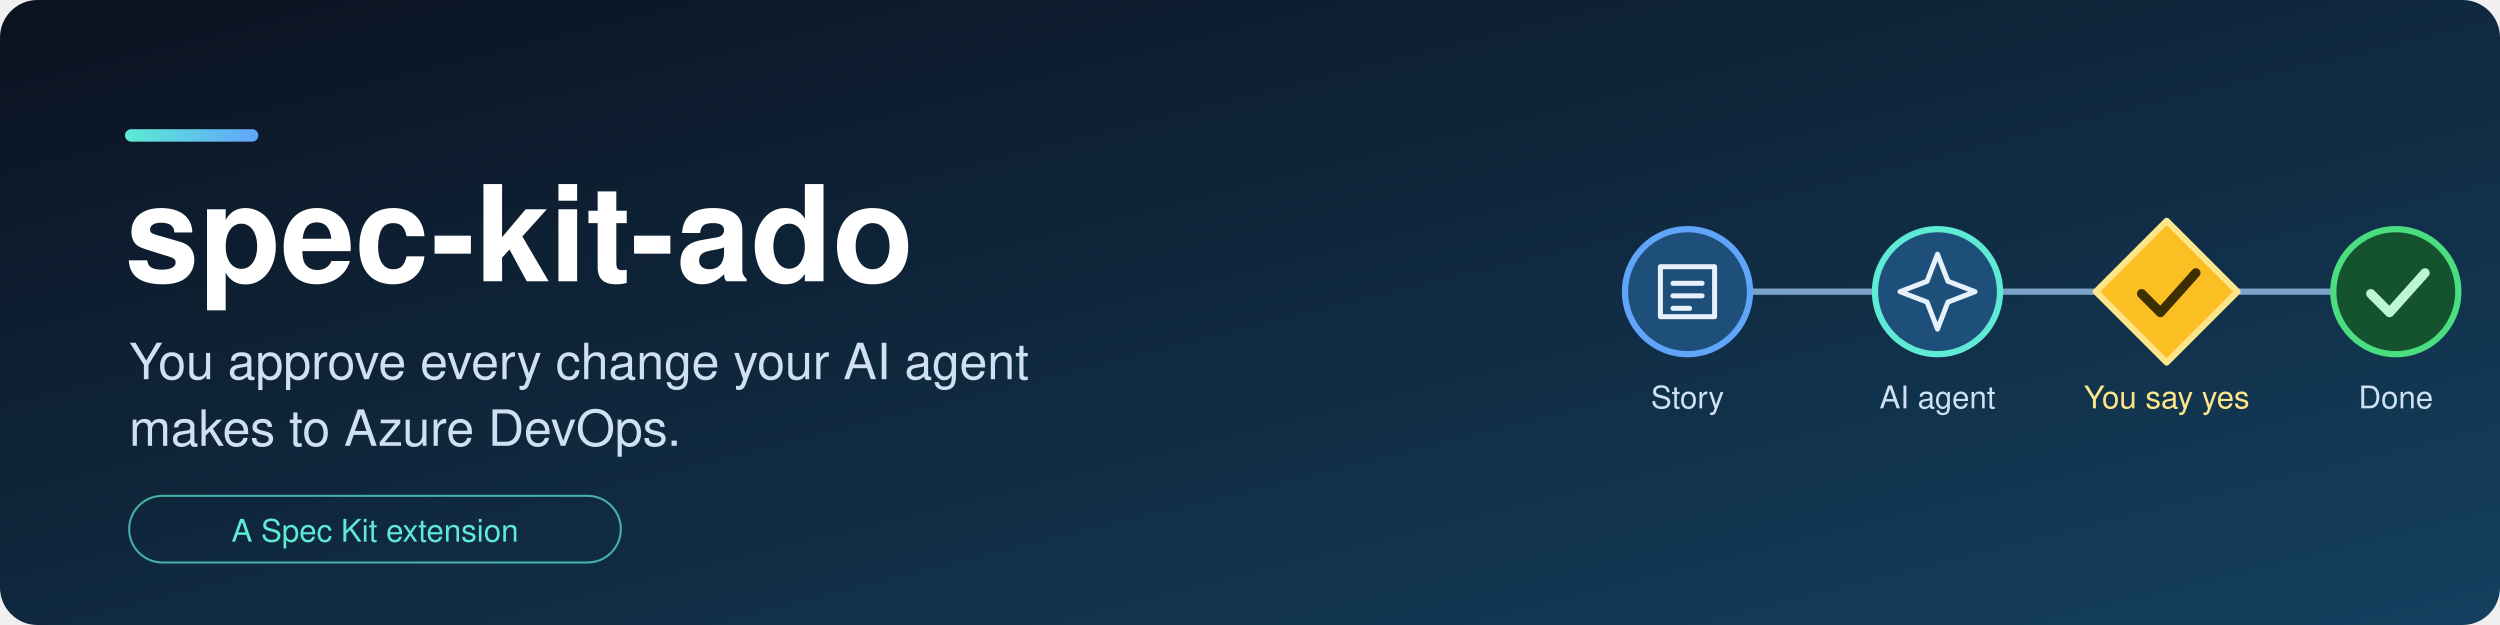
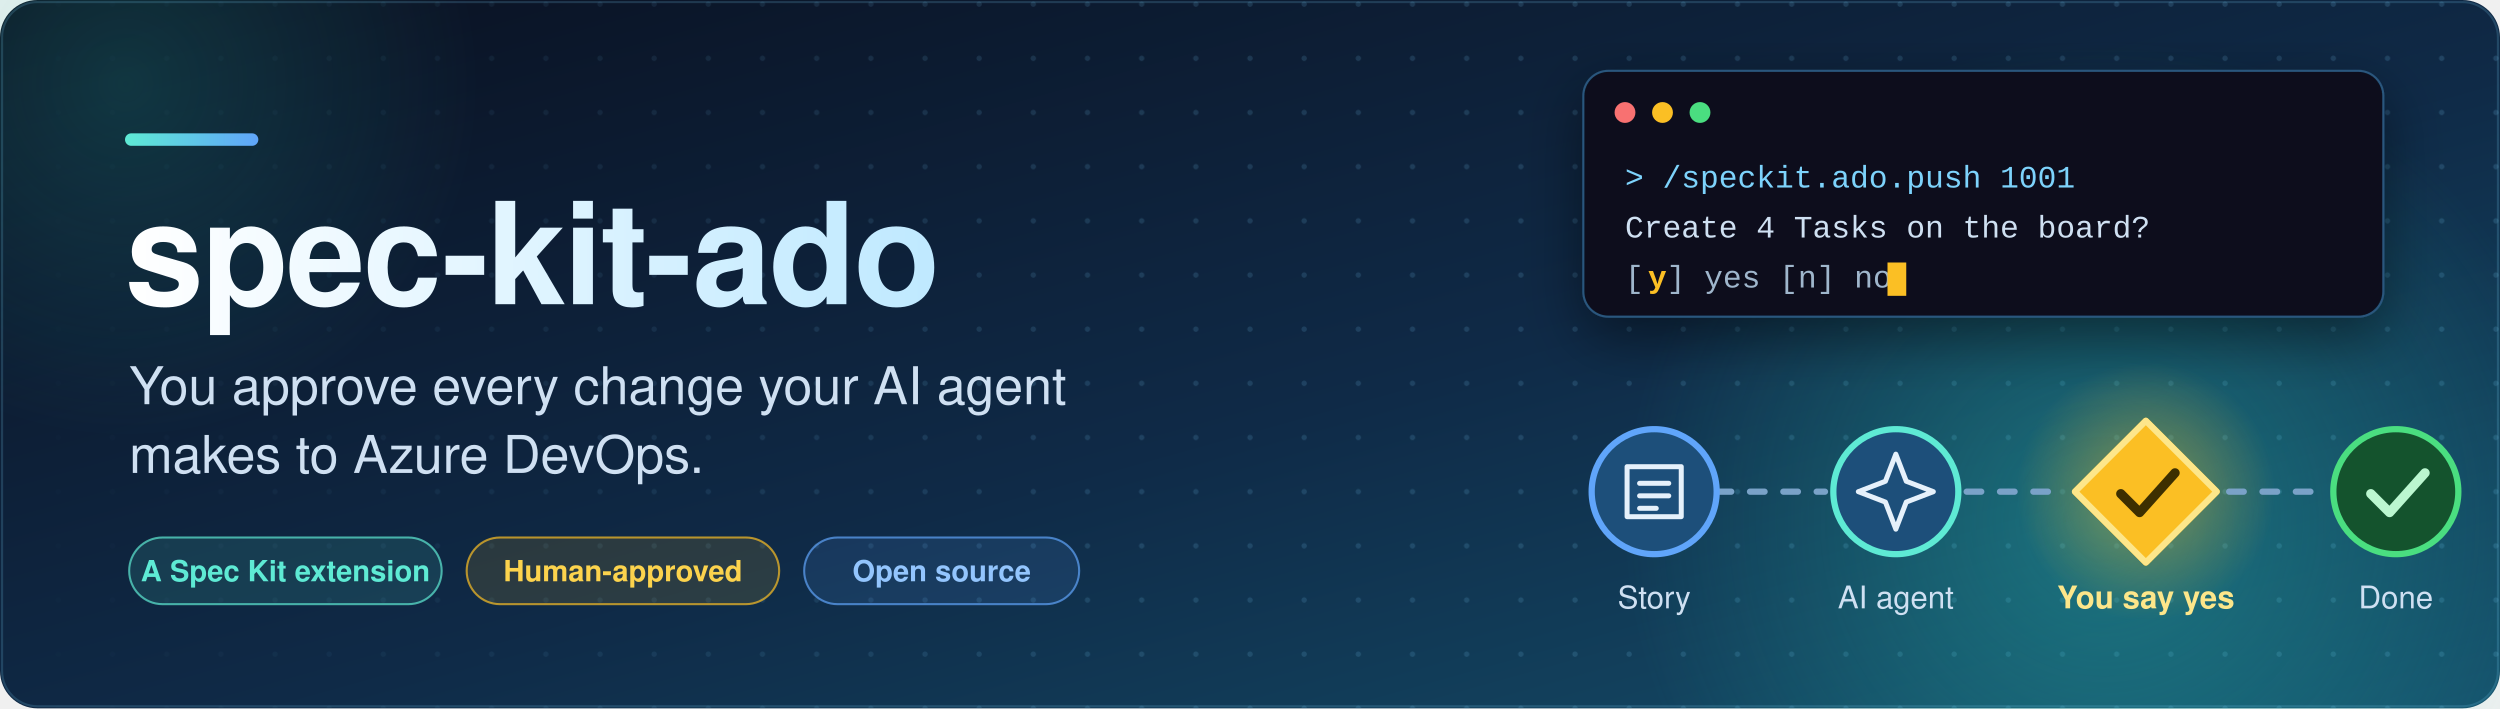
- <svg xmlns="http://www.w3.org/2000/svg" viewBox="0 0 1200 300" width="1200" height="300" role="img" aria-labelledby="t d">
+ <svg xmlns="http://www.w3.org/2000/svg" viewBox="0 0 1200 340" width="1200" height="340" role="img" aria-labelledby="t d">
  <defs>
    <linearGradient id="bg" x1="0" y1="0" x2="1" y2="1">
-       <stop offset="0" stop-color="#0b1220" />
-       <stop offset="1" stop-color="#14405f" />
+       <stop offset="0" stop-color="#0a1020" />
+       <stop offset="0.55" stop-color="#0f2a47" />
+       <stop offset="1" stop-color="#14506b" />
    </linearGradient>
    <linearGradient id="accent" x1="0" y1="0" x2="1" y2="0">
      <stop offset="0" stop-color="#5eead4" />
      <stop offset="1" stop-color="#60a5fa" />
    </linearGradient>
+     <linearGradient id="title" x1="0" y1="0" x2="1" y2="0">
+       <stop offset="0" stop-color="#ffffff" />
+       <stop offset="1" stop-color="#bfe9ff" />
+     </linearGradient>
+     <radialGradient id="glowTeal" cx="0.5" cy="0.5" r="0.5">
+       <stop offset="0" stop-color="#2dd4bf" stop-opacity="0.35" />
+       <stop offset="1" stop-color="#2dd4bf" stop-opacity="0" />
+     </radialGradient>
+     <radialGradient id="glowAmber" cx="0.5" cy="0.5" r="0.5">
+       <stop offset="0" stop-color="#fbbf24" stop-opacity="0.45" />
+       <stop offset="1" stop-color="#fbbf24" stop-opacity="0" />
+     </radialGradient>
+     <pattern id="dots" width="26" height="26" patternUnits="userSpaceOnUse">
+       <circle cx="2" cy="2" r="1.3" fill="#7dd3fc" fill-opacity="0.16" />
+     </pattern>
+     <linearGradient id="fade" x1="0" y1="0" x2="1" y2="0">
+       <stop offset="0" stop-color="#fff" stop-opacity="0" />
+       <stop offset="0.45" stop-color="#fff" stop-opacity="0.9" />
+       <stop offset="1" stop-color="#fff" />
+     </linearGradient>
+     <mask id="dotsMask">
+       <rect width="1200" height="340" fill="url(#fade)" />
+     </mask>
+     <filter id="shadow" x="-20%" y="-20%" width="140%" height="150%">
+       <feDropShadow dx="0" dy="10" stdDeviation="14" flood-color="#000" flood-opacity="0.45" />
+     </filter>
  </defs>
-   <rect width="1200" height="300" rx="18" fill="url(#bg)" />
-   <rect x="60" y="62" width="64" height="6" rx="3" fill="url(#accent)" />
+   <style>
+     .flow { stroke-dasharray: 7 9; animation: flow 1.4s linear infinite; }
+     .ring { transform-box: fill-box; transform-origin: center; animation: pulse 2.4s ease-out infinite; }
+     .cursor { animation: blink 1.1s steps(1) infinite; }
+     @keyframes flow { to { stroke-dashoffset: -16; } }
+     @keyframes pulse { 0% { transform: scale(0.85); opacity: 0.9; } 100% { transform: scale(1.9); opacity: 0; } }
+     @keyframes blink { 50% { opacity: 0; } }
+     @media (prefers-reduced-motion: reduce) { .flow, .ring, .cursor { animation: none; } .ring { opacity: 0; } }
+   </style>
+   <rect width="1200" height="340" rx="18" fill="url(#bg)" />
+   <rect width="1200" height="340" rx="18" fill="url(#dots)" mask="url(#dotsMask)" />
+   <circle cx="1010" cy="250" r="230" fill="url(#glowTeal)" />
+   <circle cx="60" cy="40" r="170" fill="url(#glowTeal)" opacity="0.5" />
+   <rect x="1" y="1" width="1198" height="338" rx="17" fill="none" stroke="#7dd3fc" stroke-opacity="0.18" />
+   <rect x="60" y="64" width="64" height="6" rx="3" fill="url(#accent)" />
  <g font-family="-apple-system, 'Segoe UI', Helvetica, Arial, sans-serif">
-     <text x="60" y="135" font-size="64" font-weight="700" fill="#ffffff">spec-kit-ado</text>
-     <text x="62" y="182" font-size="24" fill="#cfe0f2">You approve every change your AI agent</text>
-     <text x="62" y="214" font-size="24" fill="#cfe0f2">makes to Azure DevOps.</text>
-     <rect x="62" y="238" width="236" height="32" rx="16" fill="none" stroke="#5eead4" stroke-opacity="0.7" />
-     <text x="180" y="260" font-size="15" fill="#5eead4" text-anchor="middle">A Spec Kit extension</text>
+     <text x="60" y="146" font-size="68" font-weight="800" fill="url(#title)" letter-spacing="-1">spec-kit-ado</text>
+     <text x="62" y="194" font-size="25" fill="#cfe0f2">You approve every change your AI agent</text>
+     <text x="62" y="227" font-size="25" fill="#cfe0f2">makes to Azure DevOps.</text>
+     <g font-size="14" font-weight="600" text-anchor="middle">
+       <rect x="62" y="258" width="150" height="32" rx="16" fill="#5eead4" fill-opacity="0.12" stroke="#5eead4" stroke-opacity="0.7" />
+       <text x="137" y="279" fill="#5eead4">A Spec Kit extension</text>
+       <rect x="224" y="258" width="150" height="32" rx="16" fill="#fbbf24" fill-opacity="0.12" stroke="#fbbf24" stroke-opacity="0.7" />
+       <text x="299" y="279" fill="#fcd34d">Human-approved</text>
+       <rect x="386" y="258" width="132" height="32" rx="16" fill="#60a5fa" fill-opacity="0.12" stroke="#60a5fa" stroke-opacity="0.7" />
+       <text x="452" y="279" fill="#93c5fd">Open source</text>
+     </g>
  </g>
+   <g filter="url(#shadow)">
+     <rect x="760" y="34" width="384" height="118" rx="12" fill="#08111f" stroke="#2b567d" />
+   </g>
+   <circle cx="780" cy="54" r="5" fill="#f87171" />
+   <circle cx="798" cy="54" r="5" fill="#fbbf24" />
+   <circle cx="816" cy="54" r="5" fill="#4ade80" />
+   <g font-family="ui-monospace, 'SF Mono', Menlo, Consolas, 'Liberation Mono', monospace" font-size="15">
+     <text x="780" y="90" fill="#7dd3fc">&gt; /speckit.ado.push 1001</text>
+     <text x="780" y="114" fill="#cfe0f2">Create 4 Tasks on the board?</text>
+     <text x="780" y="138" fill="#9fb6cc">[</text>
+     <text x="791" y="138" fill="#fbbf24" font-weight="700">y</text>
+     <text x="800" y="138" fill="#9fb6cc">] yes   [n] no</text>
+     <rect class="cursor" x="906" y="126" width="9" height="16" fill="#fbbf24" />
+   </g>
+   <circle cx="1030" cy="236" r="62" fill="url(#glowAmber)" />
  <g stroke="#7aa2c8" stroke-width="3" stroke-linecap="round">
-     <line x1="840" y1="140" x2="900" y2="140" />
-     <line x1="960" y1="140" x2="1010" y2="140" />
-     <line x1="1070" y1="140" x2="1120" y2="140" />
+     <line class="flow" x1="824" y1="236" x2="876" y2="236" />
+     <line class="flow" x1="944" y1="236" x2="990" y2="236" />
+     <line class="flow" x1="1070" y1="236" x2="1116" y2="236" />
  </g>
+   <path class="ring" d="M1030 202l34 34-34 34-34-34z" fill="none" stroke="#fbbf24" stroke-width="3" stroke-linejoin="round" />
  <g font-family="-apple-system, 'Segoe UI', Helvetica, Arial, sans-serif" font-size="15" text-anchor="middle" fill="#cfe0f2">
-     <circle cx="810" cy="140" r="30" fill="#1d4f7a" stroke="#60a5fa" stroke-width="3" />
-     <path d="M797 128h26v24h-26z M803 136h14 M803 142h14 M803 148h8" fill="none" stroke="#e6f1fb" stroke-width="2.4" stroke-linecap="round" stroke-linejoin="round" />
-     <text x="810" y="196">Story</text>
-     <circle cx="930" cy="140" r="30" fill="#1d4f7a" stroke="#5eead4" stroke-width="3" />
-     <path d="M930 122l5 13 13 5-13 5-5 13-5-13-13-5 13-5z" fill="none" stroke="#e6f1fb" stroke-width="2.4" stroke-linejoin="round" stroke-linecap="round" />
-     <text x="930" y="196">AI agent</text>
-     <path d="M1040 106l34 34-34 34-34-34z" fill="#fbbf24" stroke="#fde68a" stroke-width="3" stroke-linejoin="round" />
-     <path d="M1028 141l9 9 17-19" fill="none" stroke="#3d2f00" stroke-width="4.5" stroke-linecap="round" stroke-linejoin="round" />
-     <text x="1040" y="196" fill="#fde68a">You say yes</text>
-     <circle cx="1150" cy="140" r="30" fill="#14532d" stroke="#4ade80" stroke-width="3" />
-     <path d="M1138 141l9 9 17-19" fill="none" stroke="#bbf7d0" stroke-width="4.5" stroke-linecap="round" stroke-linejoin="round" />
-     <text x="1150" y="196">Done</text>
+     <circle cx="794" cy="236" r="30" fill="#1d4f7a" stroke="#60a5fa" stroke-width="3" />
+     <path d="M781 224h26v24h-26z M787 232h14 M787 238h14 M787 244h8" fill="none" stroke="#e6f1fb" stroke-width="2.4" stroke-linecap="round" stroke-linejoin="round" />
+     <text x="794" y="292">Story</text>
+     <circle cx="910" cy="236" r="30" fill="#1d4f7a" stroke="#5eead4" stroke-width="3" />
+     <path d="M910 218l5 13 13 5-13 5-5 13-5-13-13-5 13-5z" fill="none" stroke="#e6f1fb" stroke-width="2.4" stroke-linejoin="round" stroke-linecap="round" />
+     <text x="910" y="292">AI agent</text>
+     <path d="M1030 202l34 34-34 34-34-34z" fill="#fbbf24" stroke="#fde68a" stroke-width="3" stroke-linejoin="round" />
+     <path d="M1018 237l9 9 17-19" fill="none" stroke="#3d2f00" stroke-width="4.5" stroke-linecap="round" stroke-linejoin="round" />
+     <text x="1030" y="292" fill="#fde68a" font-weight="600">You say yes</text>
+     <circle cx="1150" cy="236" r="30" fill="#14532d" stroke="#4ade80" stroke-width="3" />
+     <path d="M1138 237l9 9 17-19" fill="none" stroke="#bbf7d0" stroke-width="4.5" stroke-linecap="round" stroke-linejoin="round" />
+     <text x="1150" y="292">Done</text>
  </g>
</svg>
